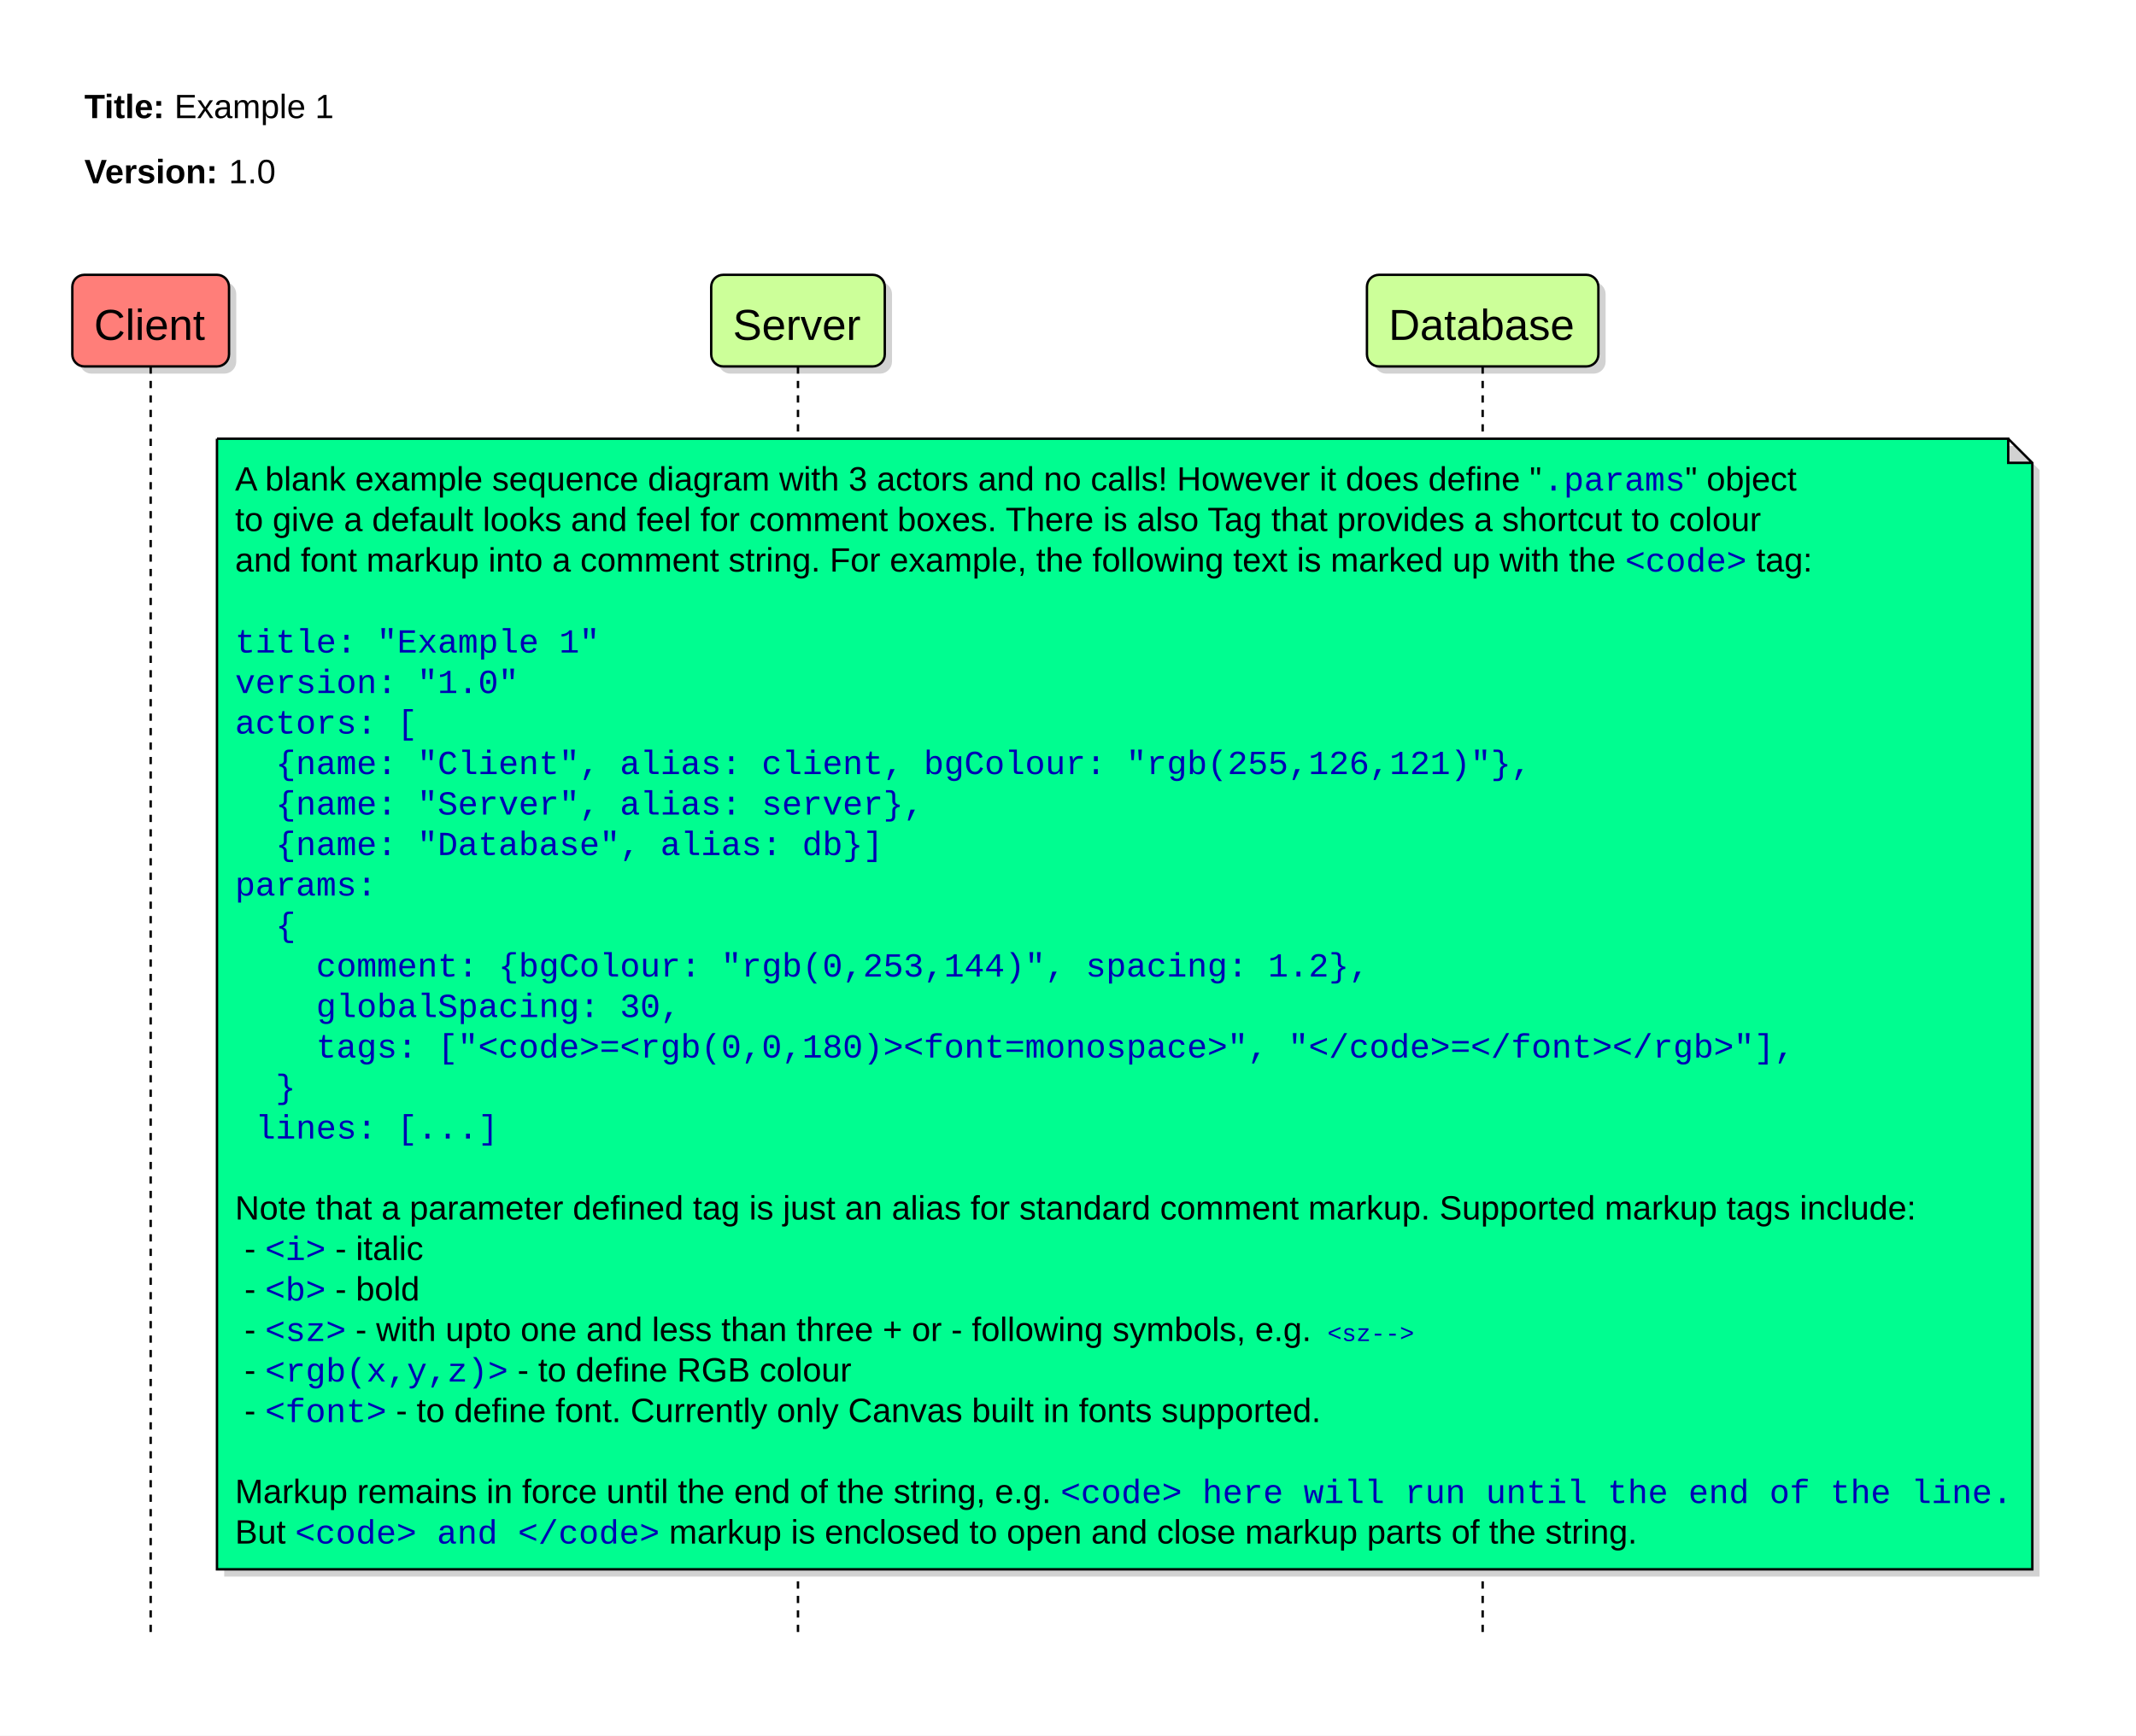
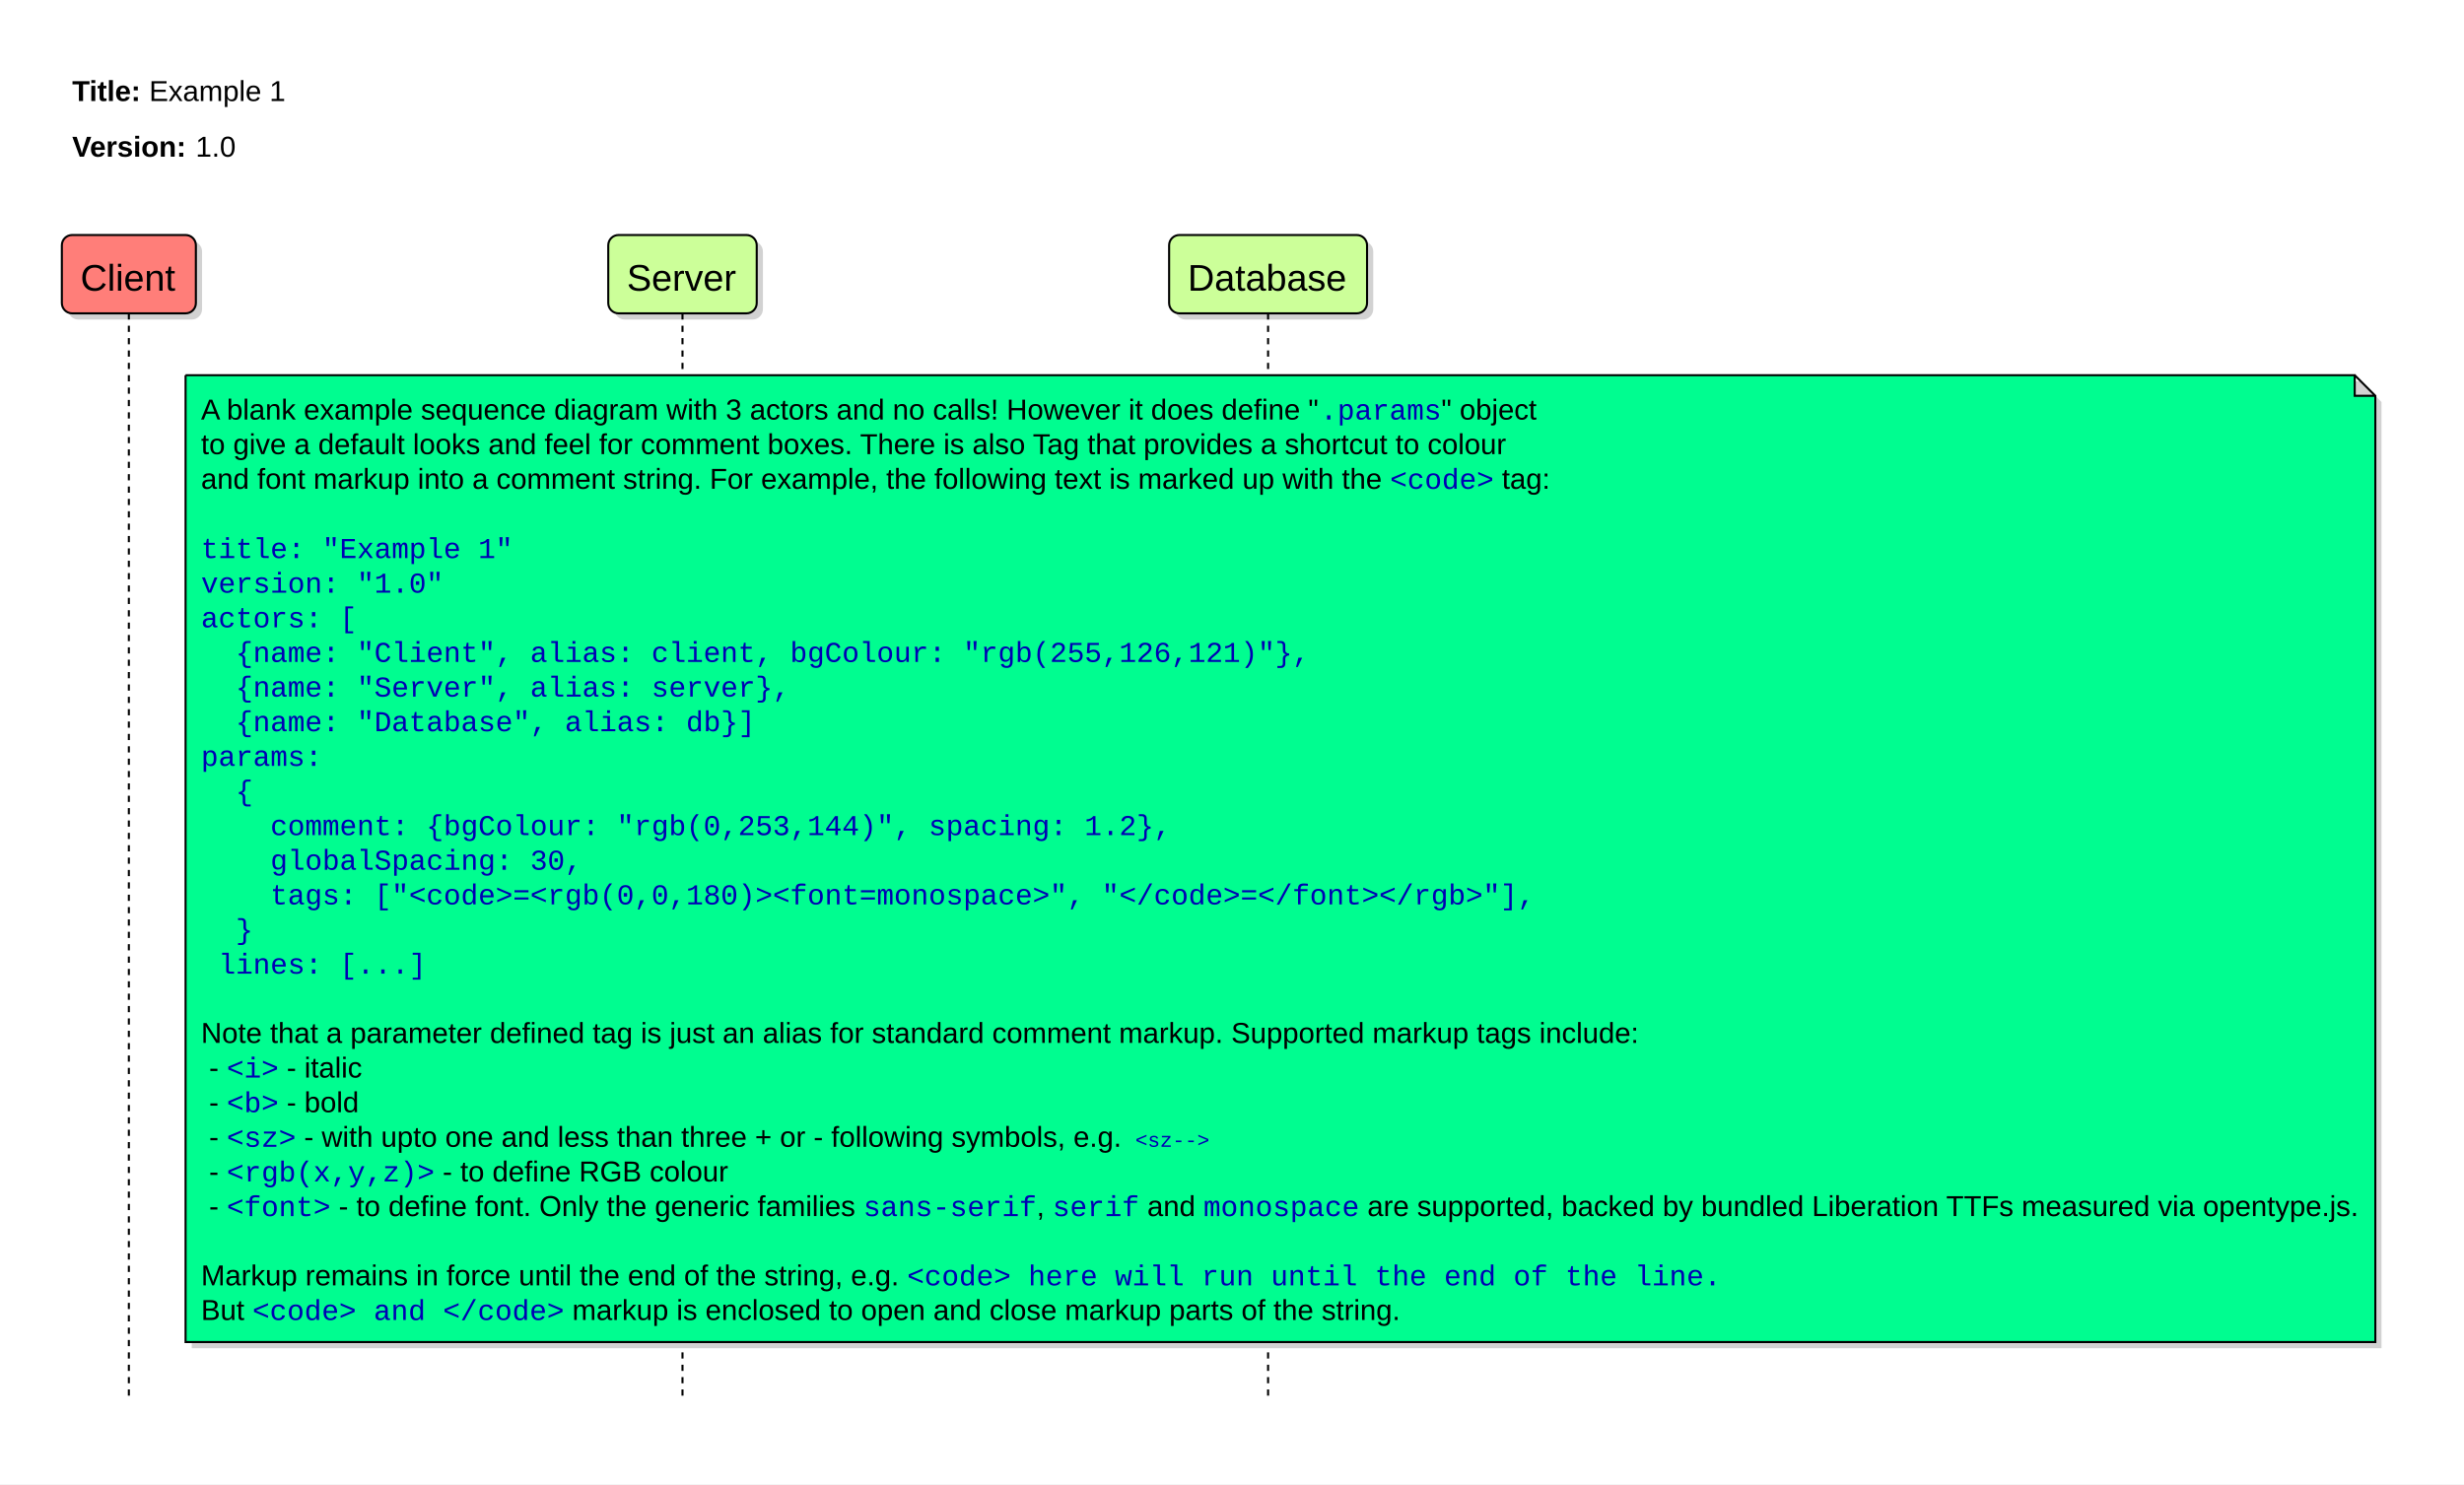
- <svg xmlns="http://www.w3.org/2000/svg" width="886" height="720" viewBox="0 0 886 720">
+ <svg xmlns="http://www.w3.org/2000/svg" width="1195" height="720" viewBox="0 0 1195 720">
  <rect width="100%" height="100%" fill="white" />
-   <path d="M 0 0 L 0 710 L 876 710 L 876 0 L 0 0" fill="rgb(255, 255, 255)" stroke="none" />
+   <path d="M 0 0 L 0 710 L 1185 710 L 1185 0 L 0 0" fill="rgb(255, 255, 255)" stroke="none" />
  <path d="M 30 30 L 30 57 L 145 57 L 145 30 L 30 30" fill="rgba(0,0,0,0)" stroke="none" />
  <text x="35" y="49" fill="rgb(0,0,0)" font-family="Liberation Sans, Arial, Helvetica, sans-serif" font-size="14" xml:space="preserve" font-weight="bold" dominant-baseline="auto">Title:</text>
  <text x="68.44" y="49" fill="rgb(0,0,0)" font-family="Liberation Sans, Arial, Helvetica, sans-serif" font-size="14" xml:space="preserve" dominant-baseline="auto"> </text>
  <text x="72.33" y="49" fill="rgb(0,0,0)" font-family="Liberation Sans, Arial, Helvetica, sans-serif" font-size="14" xml:space="preserve" dominant-baseline="auto">Example 1</text>
  <path d="M 30 57 L 30 84 L 120 84 L 120 57 L 30 57" fill="rgba(0,0,0,0)" stroke="none" />
  <text x="35" y="76" fill="rgb(0,0,0)" font-family="Liberation Sans, Arial, Helvetica, sans-serif" font-size="14" xml:space="preserve" font-weight="bold" dominant-baseline="auto">Version:</text>
  <text x="91.01" y="76" fill="rgb(0,0,0)" font-family="Liberation Sans, Arial, Helvetica, sans-serif" font-size="14" xml:space="preserve" dominant-baseline="auto"> </text>
  <text x="94.9" y="76" fill="rgb(0,0,0)" font-family="Liberation Sans, Arial, Helvetica, sans-serif" font-size="14" xml:space="preserve" dominant-baseline="auto">1.0</text>
  <path d="M 33 122 L 33 150 L 33 150 A 5 5 0 0 0 38 155 L 93 155 L 93 155 A 5 5 0 0 0 98 150 L 98 122 L 98 122 A 5 5 0 0 0 93 117 L 38 117 L 38 117 A 5 5 0 0 0 33 122" fill="rgb(210,210,210)" stroke="none" />
  <path d="M 30 119 L 30 147 L 30 147 A 5 5 0 0 0 35 152 L 90 152 L 90 152 A 5 5 0 0 0 95 147 L 95 119 L 95 119 A 5 5 0 0 0 90 114 L 35 114 L 35 114 A 5 5 0 0 0 30 119" fill="rgb(255,126,121)" stroke="none" />
  <path d="M 30 119 L 30 147 L 30 147 A 5 5 0 0 0 35 152 L 90 152 L 90 152 A 5 5 0 0 0 95 147 L 95 119 L 95 119 A 5 5 0 0 0 90 114 L 35 114 L 35 114 A 5 5 0 0 0 30 119" fill="none" stroke="rgb(0, 0, 0)" stroke-width="1" />
  <text x="39" y="141" fill="rgb(0,0,0)" font-family="Liberation Sans, Arial, Helvetica, sans-serif" font-size="18" xml:space="preserve" dominant-baseline="auto">Client</text>
  <path d="M 298 122 L 298 150 L 298 150 A 5 5 0 0 0 303 155 L 365 155 L 365 155 A 5 5 0 0 0 370 150 L 370 122 L 370 122 A 5 5 0 0 0 365 117 L 303 117 L 303 117 A 5 5 0 0 0 298 122" fill="rgb(210,210,210)" stroke="none" />
  <path d="M 295 119 L 295 147 L 295 147 A 5 5 0 0 0 300 152 L 362 152 L 362 152 A 5 5 0 0 0 367 147 L 367 119 L 367 119 A 5 5 0 0 0 362 114 L 300 114 L 300 114 A 5 5 0 0 0 295 119" fill="rgb(204,255,153)" stroke="none" />
  <path d="M 295 119 L 295 147 L 295 147 A 5 5 0 0 0 300 152 L 362 152 L 362 152 A 5 5 0 0 0 367 147 L 367 119 L 367 119 A 5 5 0 0 0 362 114 L 300 114 L 300 114 A 5 5 0 0 0 295 119" fill="none" stroke="rgb(0, 0, 0)" stroke-width="1" />
  <text x="304" y="141" fill="rgb(0,0,0)" font-family="Liberation Sans, Arial, Helvetica, sans-serif" font-size="18" xml:space="preserve" dominant-baseline="auto">Server</text>
  <path d="M 570 122 L 570 150 L 570 150 A 5 5 0 0 0 575 155 L 661 155 L 661 155 A 5 5 0 0 0 666 150 L 666 122 L 666 122 A 5 5 0 0 0 661 117 L 575 117 L 575 117 A 5 5 0 0 0 570 122" fill="rgb(210,210,210)" stroke="none" />
  <path d="M 567 119 L 567 147 L 567 147 A 5 5 0 0 0 572 152 L 658 152 L 658 152 A 5 5 0 0 0 663 147 L 663 119 L 663 119 A 5 5 0 0 0 658 114 L 572 114 L 572 114 A 5 5 0 0 0 567 119" fill="rgb(204,255,153)" stroke="none" />
  <path d="M 567 119 L 567 147 L 567 147 A 5 5 0 0 0 572 152 L 658 152 L 658 152 A 5 5 0 0 0 663 147 L 663 119 L 663 119 A 5 5 0 0 0 658 114 L 572 114 L 572 114 A 5 5 0 0 0 567 119" fill="none" stroke="rgb(0, 0, 0)" stroke-width="1" />
  <text x="576" y="141" fill="rgb(0,0,0)" font-family="Liberation Sans, Arial, Helvetica, sans-serif" font-size="18" xml:space="preserve" dominant-baseline="auto">Database</text>
-   <path d="M 93 185 M 836 185 M 846 195 M 846 654 M 93 654 M 93 185" fill="rgb(210,210,210)" stroke="none" />
-   <path d="M 90 182 M 833 182 M 833 192 M 843 192 M 843 651 M 90 651 M 90 182" fill="rgb(0,253,144)" stroke="none" />
-   <path d="M 90 182 M 833 182 M 833 192 M 843 192 M 833 182 M 843 192 M 843 651 M 90 651 M 90 182" fill="none" stroke="rgb(0, 0, 0)" stroke-width="1" />
-   <path d="M 93 185 M 836 185 M 846 195 M 846 654 M 93 654 M 93 185" fill="rgb(210,210,210)" stroke="none" />
-   <path d="M 90 182 M 833 182 M 833 192 M 843 192 M 843 651 M 90 651 M 90 182" fill="rgb(0,253,144)" stroke="none" />
-   <path d="M 90 182 M 833 182 M 833 192 M 843 192 M 833 182 M 843 192 M 843 651 M 90 651 M 90 182" fill="none" stroke="rgb(0, 0, 0)" stroke-width="1" />
+   <path d="M 93 185 M 1145 185 M 1155 195 M 1155 654 M 93 654 M 93 185" fill="rgb(210,210,210)" stroke="none" />
+   <path d="M 90 182 M 1142 182 M 1142 192 M 1152 192 M 1152 651 M 90 651 M 90 182" fill="rgb(0,253,144)" stroke="none" />
+   <path d="M 90 182 M 1142 182 M 1142 192 M 1152 192 M 1142 182 M 1152 192 M 1152 651 M 90 651 M 90 182" fill="none" stroke="rgb(0, 0, 0)" stroke-width="1" />
+   <path d="M 93 185 M 1145 185 M 1155 195 M 1155 654 M 93 654 M 93 185" fill="rgb(210,210,210)" stroke="none" />
+   <path d="M 90 182 M 1142 182 M 1142 192 M 1152 192 M 1152 651 M 90 651 M 90 182" fill="rgb(0,253,144)" stroke="none" />
+   <path d="M 90 182 M 1142 182 M 1142 192 M 1152 192 M 1142 182 M 1152 192 M 1152 651 M 90 651 M 90 182" fill="none" stroke="rgb(0, 0, 0)" stroke-width="1" />
  <path d="M 62.5 152 M 62.5 656" fill="none" stroke="rgb(0,0,0)" stroke-width="1" stroke-dasharray="3,3" />
  <path d="M 331 152 M 331 656" fill="none" stroke="rgb(0,0,0)" stroke-width="1" stroke-dasharray="3,3" />
  <path d="M 615 152 M 615 656" fill="none" stroke="rgb(0,0,0)" stroke-width="1" stroke-dasharray="3,3" />
  <path d="M 62.5 152 L 62.5 656" fill="none" stroke="rgb(0,0,0)" stroke-width="1" stroke-dasharray="3,3" />
  <path d="M 331 152 L 331 656" fill="none" stroke="rgb(0,0,0)" stroke-width="1" stroke-dasharray="3,3" />
  <path d="M 615 152 L 615 656" fill="none" stroke="rgb(0,0,0)" stroke-width="1" stroke-dasharray="3,3" />
-   <path d="M 93 185 L 836 185 L 846 195 L 846 654 L 93 654 L 93 185" fill="rgb(210,210,210)" stroke="none" />
-   <path d="M 90 182 L 833 182 L 833 192 L 843 192 L 843 651 L 90 651 L 90 182" fill="rgb(0,253,144)" stroke="none" />
-   <path d="M 90 182 L 833 182 L 833 192 L 843 192 M 833 182 L 843 192 L 843 651 L 90 651 L 90 182" fill="none" stroke="rgb(0, 0, 0)" stroke-width="1" />
-   <path d="M 90 182 M 90 651 M 843 651 M 843 182 M 90 182" fill="none" stroke="rgb(0, 0, 0)" stroke-width="1" />
+   <path d="M 93 185 L 1145 185 L 1155 195 L 1155 654 L 93 654 L 93 185" fill="rgb(210,210,210)" stroke="none" />
+   <path d="M 90 182 L 1142 182 L 1142 192 L 1152 192 L 1152 651 L 90 651 L 90 182" fill="rgb(0,253,144)" stroke="none" />
+   <path d="M 90 182 L 1142 182 L 1142 192 L 1152 192 M 1142 182 L 1152 192 L 1152 651 L 90 651 L 90 182" fill="none" stroke="rgb(0, 0, 0)" stroke-width="1" />
+   <path d="M 90 182 M 90 651 M 1152 651 M 1152 182 M 90 182" fill="none" stroke="rgb(0, 0, 0)" stroke-width="1" />
  <text x="97.5" y="203.5" fill="rgb(0, 0, 0)" font-family="Liberation Sans, Arial, Helvetica, sans-serif" font-size="14" xml:space="preserve" dominant-baseline="auto">A blank example sequence diagram with 3 actors and no calls! However it does define "</text>
  <text x="640.21" y="203.5" fill="rgb(0,0,180)" font-family="Liberation Mono, Courier New, Courier, monospace" font-size="14" xml:space="preserve" dominant-baseline="auto">.params</text>
  <text x="699.02" y="203.5" fill="rgb(0, 0, 0)" font-family="Liberation Sans, Arial, Helvetica, sans-serif" font-size="14" xml:space="preserve" dominant-baseline="auto">" object</text>
  <text x="97.5" y="220.3" fill="rgb(0, 0, 0)" font-family="Liberation Sans, Arial, Helvetica, sans-serif" font-size="14" xml:space="preserve" dominant-baseline="auto">to give a default looks and feel for comment boxes. There is also Tag that provides a shortcut to colour</text>
  <text x="97.5" y="237.1" fill="rgb(0, 0, 0)" font-family="Liberation Sans, Arial, Helvetica, sans-serif" font-size="14" xml:space="preserve" dominant-baseline="auto">and font markup into a comment string. For example, the following text is marked up with the </text>
  <text x="674.1" y="237.1" fill="rgb(0,0,180)" font-family="Liberation Mono, Courier New, Courier, monospace" font-size="14" xml:space="preserve" dominant-baseline="auto">&lt;code&gt;</text>
  <text x="724.51" y="237.1" fill="rgb(0, 0, 0)" font-family="Liberation Sans, Arial, Helvetica, sans-serif" font-size="14" xml:space="preserve" dominant-baseline="auto"> tag:</text>
  <text x="97.5" y="270.7" fill="rgb(0,0,180)" font-family="Liberation Mono, Courier New, Courier, monospace" font-size="14" xml:space="preserve" dominant-baseline="auto">title: "Example 1"</text>
  <text x="97.5" y="287.5" fill="rgb(0,0,180)" font-family="Liberation Mono, Courier New, Courier, monospace" font-size="14" xml:space="preserve" dominant-baseline="auto">version: "1.0"</text>
  <text x="97.5" y="304.3" fill="rgb(0,0,180)" font-family="Liberation Mono, Courier New, Courier, monospace" font-size="14" xml:space="preserve" dominant-baseline="auto">actors: [</text>
  <text x="97.5" y="321.1" fill="rgb(0,0,180)" font-family="Liberation Mono, Courier New, Courier, monospace" font-size="14" xml:space="preserve" dominant-baseline="auto">  {name: "Client", alias: client, bgColour: "rgb(255,126,121)"}, </text>
  <text x="97.5" y="337.9" fill="rgb(0,0,180)" font-family="Liberation Mono, Courier New, Courier, monospace" font-size="14" xml:space="preserve" dominant-baseline="auto">  {name: "Server", alias: server}, </text>
  <text x="97.5" y="354.7" fill="rgb(0,0,180)" font-family="Liberation Mono, Courier New, Courier, monospace" font-size="14" xml:space="preserve" dominant-baseline="auto">  {name: "Database", alias: db}]</text>
  <text x="97.5" y="371.5" fill="rgb(0,0,180)" font-family="Liberation Mono, Courier New, Courier, monospace" font-size="14" xml:space="preserve" dominant-baseline="auto">params:</text>
  <text x="97.5" y="388.3" fill="rgb(0,0,180)" font-family="Liberation Mono, Courier New, Courier, monospace" font-size="14" xml:space="preserve" dominant-baseline="auto">  {</text>
  <text x="97.5" y="405.1" fill="rgb(0,0,180)" font-family="Liberation Mono, Courier New, Courier, monospace" font-size="14" xml:space="preserve" dominant-baseline="auto">    comment: {bgColour: "rgb(0,253,144)", spacing: 1.2},</text>
  <text x="97.5" y="421.9" fill="rgb(0,0,180)" font-family="Liberation Mono, Courier New, Courier, monospace" font-size="14" xml:space="preserve" dominant-baseline="auto">    globalSpacing: 30,</text>
  <text x="97.5" y="438.7" fill="rgb(0,0,180)" font-family="Liberation Mono, Courier New, Courier, monospace" font-size="14" xml:space="preserve" dominant-baseline="auto">    tags: ["&lt;code&gt;=&lt;rgb(0,0,180)&gt;&lt;font=monospace&gt;", "&lt;/code&gt;=&lt;/font&gt;&lt;/rgb&gt;"],</text>
  <text x="97.5" y="455.5" fill="rgb(0,0,180)" font-family="Liberation Mono, Courier New, Courier, monospace" font-size="14" xml:space="preserve" dominant-baseline="auto">  }</text>
  <text x="97.5" y="472.3" fill="rgb(0,0,180)" font-family="Liberation Mono, Courier New, Courier, monospace" font-size="14" xml:space="preserve" dominant-baseline="auto"> lines: [...]</text>
  <text x="97.5" y="505.9" fill="rgb(0, 0, 0)" font-family="Liberation Sans, Arial, Helvetica, sans-serif" font-size="14" xml:space="preserve" dominant-baseline="auto">Note that a parameter defined tag is just an alias for standard comment markup. Supported markup tags include:</text>
  <text x="97.5" y="522.7" fill="rgb(0, 0, 0)" font-family="Liberation Sans, Arial, Helvetica, sans-serif" font-size="14" xml:space="preserve" dominant-baseline="auto"> - </text>
  <text x="109.94" y="522.7" fill="rgb(0,0,180)" font-family="Liberation Mono, Courier New, Courier, monospace" font-size="14" xml:space="preserve" dominant-baseline="auto">&lt;i&gt;</text>
  <text x="135.15" y="522.7" fill="rgb(0, 0, 0)" font-family="Liberation Sans, Arial, Helvetica, sans-serif" font-size="14" xml:space="preserve" dominant-baseline="auto"> - italic</text>
  <text x="97.5" y="539.5" fill="rgb(0, 0, 0)" font-family="Liberation Sans, Arial, Helvetica, sans-serif" font-size="14" xml:space="preserve" dominant-baseline="auto"> - </text>
  <text x="109.94" y="539.5" fill="rgb(0,0,180)" font-family="Liberation Mono, Courier New, Courier, monospace" font-size="14" xml:space="preserve" dominant-baseline="auto">&lt;b&gt;</text>
  <text x="135.15" y="539.5" fill="rgb(0, 0, 0)" font-family="Liberation Sans, Arial, Helvetica, sans-serif" font-size="14" xml:space="preserve" dominant-baseline="auto"> - bold</text>
  <text x="97.5" y="556.3" fill="rgb(0, 0, 0)" font-family="Liberation Sans, Arial, Helvetica, sans-serif" font-size="14" xml:space="preserve" dominant-baseline="auto"> - </text>
  <text x="109.94" y="556.3" fill="rgb(0,0,180)" font-family="Liberation Mono, Courier New, Courier, monospace" font-size="14" xml:space="preserve" dominant-baseline="auto">&lt;sz&gt;</text>
  <text x="143.55" y="556.3" fill="rgb(0, 0, 0)" font-family="Liberation Sans, Arial, Helvetica, sans-serif" font-size="14" xml:space="preserve" dominant-baseline="auto"> - with upto one and less than three + or - following symbols, e.g. </text>
  <text x="547.82" y="556.3" fill="rgb(0, 0, 0)" font-family="Liberation Sans, Arial, Helvetica, sans-serif" font-size="10" xml:space="preserve" dominant-baseline="auto"> </text>
  <text x="550.6" y="556.3" fill="rgb(0,0,180)" font-family="Liberation Mono, Courier New, Courier, monospace" font-size="10" xml:space="preserve" dominant-baseline="auto">&lt;sz--&gt;</text>
  <text x="97.5" y="573.1" fill="rgb(0, 0, 0)" font-family="Liberation Sans, Arial, Helvetica, sans-serif" font-size="14" xml:space="preserve" dominant-baseline="auto"> - </text>
  <text x="109.94" y="573.1" fill="rgb(0,0,180)" font-family="Liberation Mono, Courier New, Courier, monospace" font-size="14" xml:space="preserve" dominant-baseline="auto">&lt;rgb(x,y,z)&gt;</text>
  <text x="210.76" y="573.1" fill="rgb(0, 0, 0)" font-family="Liberation Sans, Arial, Helvetica, sans-serif" font-size="14" xml:space="preserve" dominant-baseline="auto"> - to define RGB colour</text>
  <text x="97.5" y="589.9" fill="rgb(0, 0, 0)" font-family="Liberation Sans, Arial, Helvetica, sans-serif" font-size="14" xml:space="preserve" dominant-baseline="auto"> - </text>
  <text x="109.94" y="589.9" fill="rgb(0,0,180)" font-family="Liberation Mono, Courier New, Courier, monospace" font-size="14" xml:space="preserve" dominant-baseline="auto">&lt;font&gt;</text>
-   <text x="160.35" y="589.9" fill="rgb(0, 0, 0)" font-family="Liberation Sans, Arial, Helvetica, sans-serif" font-size="14" xml:space="preserve" dominant-baseline="auto"> - to define font. Currently only Canvas built in fonts supported.</text>
+   <text x="160.35" y="589.9" fill="rgb(0, 0, 0)" font-family="Liberation Sans, Arial, Helvetica, sans-serif" font-size="14" xml:space="preserve" dominant-baseline="auto"> - to define font. Only the generic families </text>
+   <text x="418.7" y="589.9" fill="rgb(0,0,180)" font-family="Liberation Mono, Courier New, Courier, monospace" font-size="14" xml:space="preserve" dominant-baseline="auto">sans-serif</text>
+   <text x="502.71" y="589.9" fill="rgb(0, 0, 0)" font-family="Liberation Sans, Arial, Helvetica, sans-serif" font-size="14" xml:space="preserve" dominant-baseline="auto">, </text>
+   <text x="510.49" y="589.9" fill="rgb(0,0,180)" font-family="Liberation Mono, Courier New, Courier, monospace" font-size="14" xml:space="preserve" dominant-baseline="auto">serif</text>
+   <text x="552.5" y="589.9" fill="rgb(0, 0, 0)" font-family="Liberation Sans, Arial, Helvetica, sans-serif" font-size="14" xml:space="preserve" dominant-baseline="auto"> and </text>
+   <text x="583.64" y="589.9" fill="rgb(0,0,180)" font-family="Liberation Mono, Courier New, Courier, monospace" font-size="14" xml:space="preserve" dominant-baseline="auto">monospace</text>
+   <text x="659.25" y="589.9" fill="rgb(0, 0, 0)" font-family="Liberation Sans, Arial, Helvetica, sans-serif" font-size="14" xml:space="preserve" dominant-baseline="auto"> are supported, backed by bundled Liberation TTFs measured via opentype.js.</text>
  <text x="97.5" y="623.5" fill="rgb(0, 0, 0)" font-family="Liberation Sans, Arial, Helvetica, sans-serif" font-size="14" xml:space="preserve" dominant-baseline="auto">Markup remains in force until the end of the string, e.g. </text>
  <text x="439.9" y="623.5" fill="rgb(0,0,180)" font-family="Liberation Mono, Courier New, Courier, monospace" font-size="14" xml:space="preserve" dominant-baseline="auto">&lt;code&gt; here will run until the end of the line.</text>
  <text x="97.5" y="640.3" fill="rgb(0, 0, 0)" font-family="Liberation Sans, Arial, Helvetica, sans-serif" font-size="14" xml:space="preserve" dominant-baseline="auto">But </text>
  <text x="122.4" y="640.3" fill="rgb(0,0,180)" font-family="Liberation Mono, Courier New, Courier, monospace" font-size="14" xml:space="preserve" dominant-baseline="auto">&lt;code&gt; and &lt;/code&gt;</text>
  <text x="273.63" y="640.3" fill="rgb(0, 0, 0)" font-family="Liberation Sans, Arial, Helvetica, sans-serif" font-size="14" xml:space="preserve" dominant-baseline="auto"> markup is enclosed to open and close markup parts of the string.</text>
  <path d="M 62.5 656 L 62.5 680" fill="none" stroke="rgb(0,0,0)" stroke-width="1" stroke-dasharray="3,3" />
  <path d="M 331 656 L 331 680" fill="none" stroke="rgb(0,0,0)" stroke-width="1" stroke-dasharray="3,3" />
  <path d="M 615 656 L 615 680" fill="none" stroke="rgb(0,0,0)" stroke-width="1" stroke-dasharray="3,3" />
</svg>
